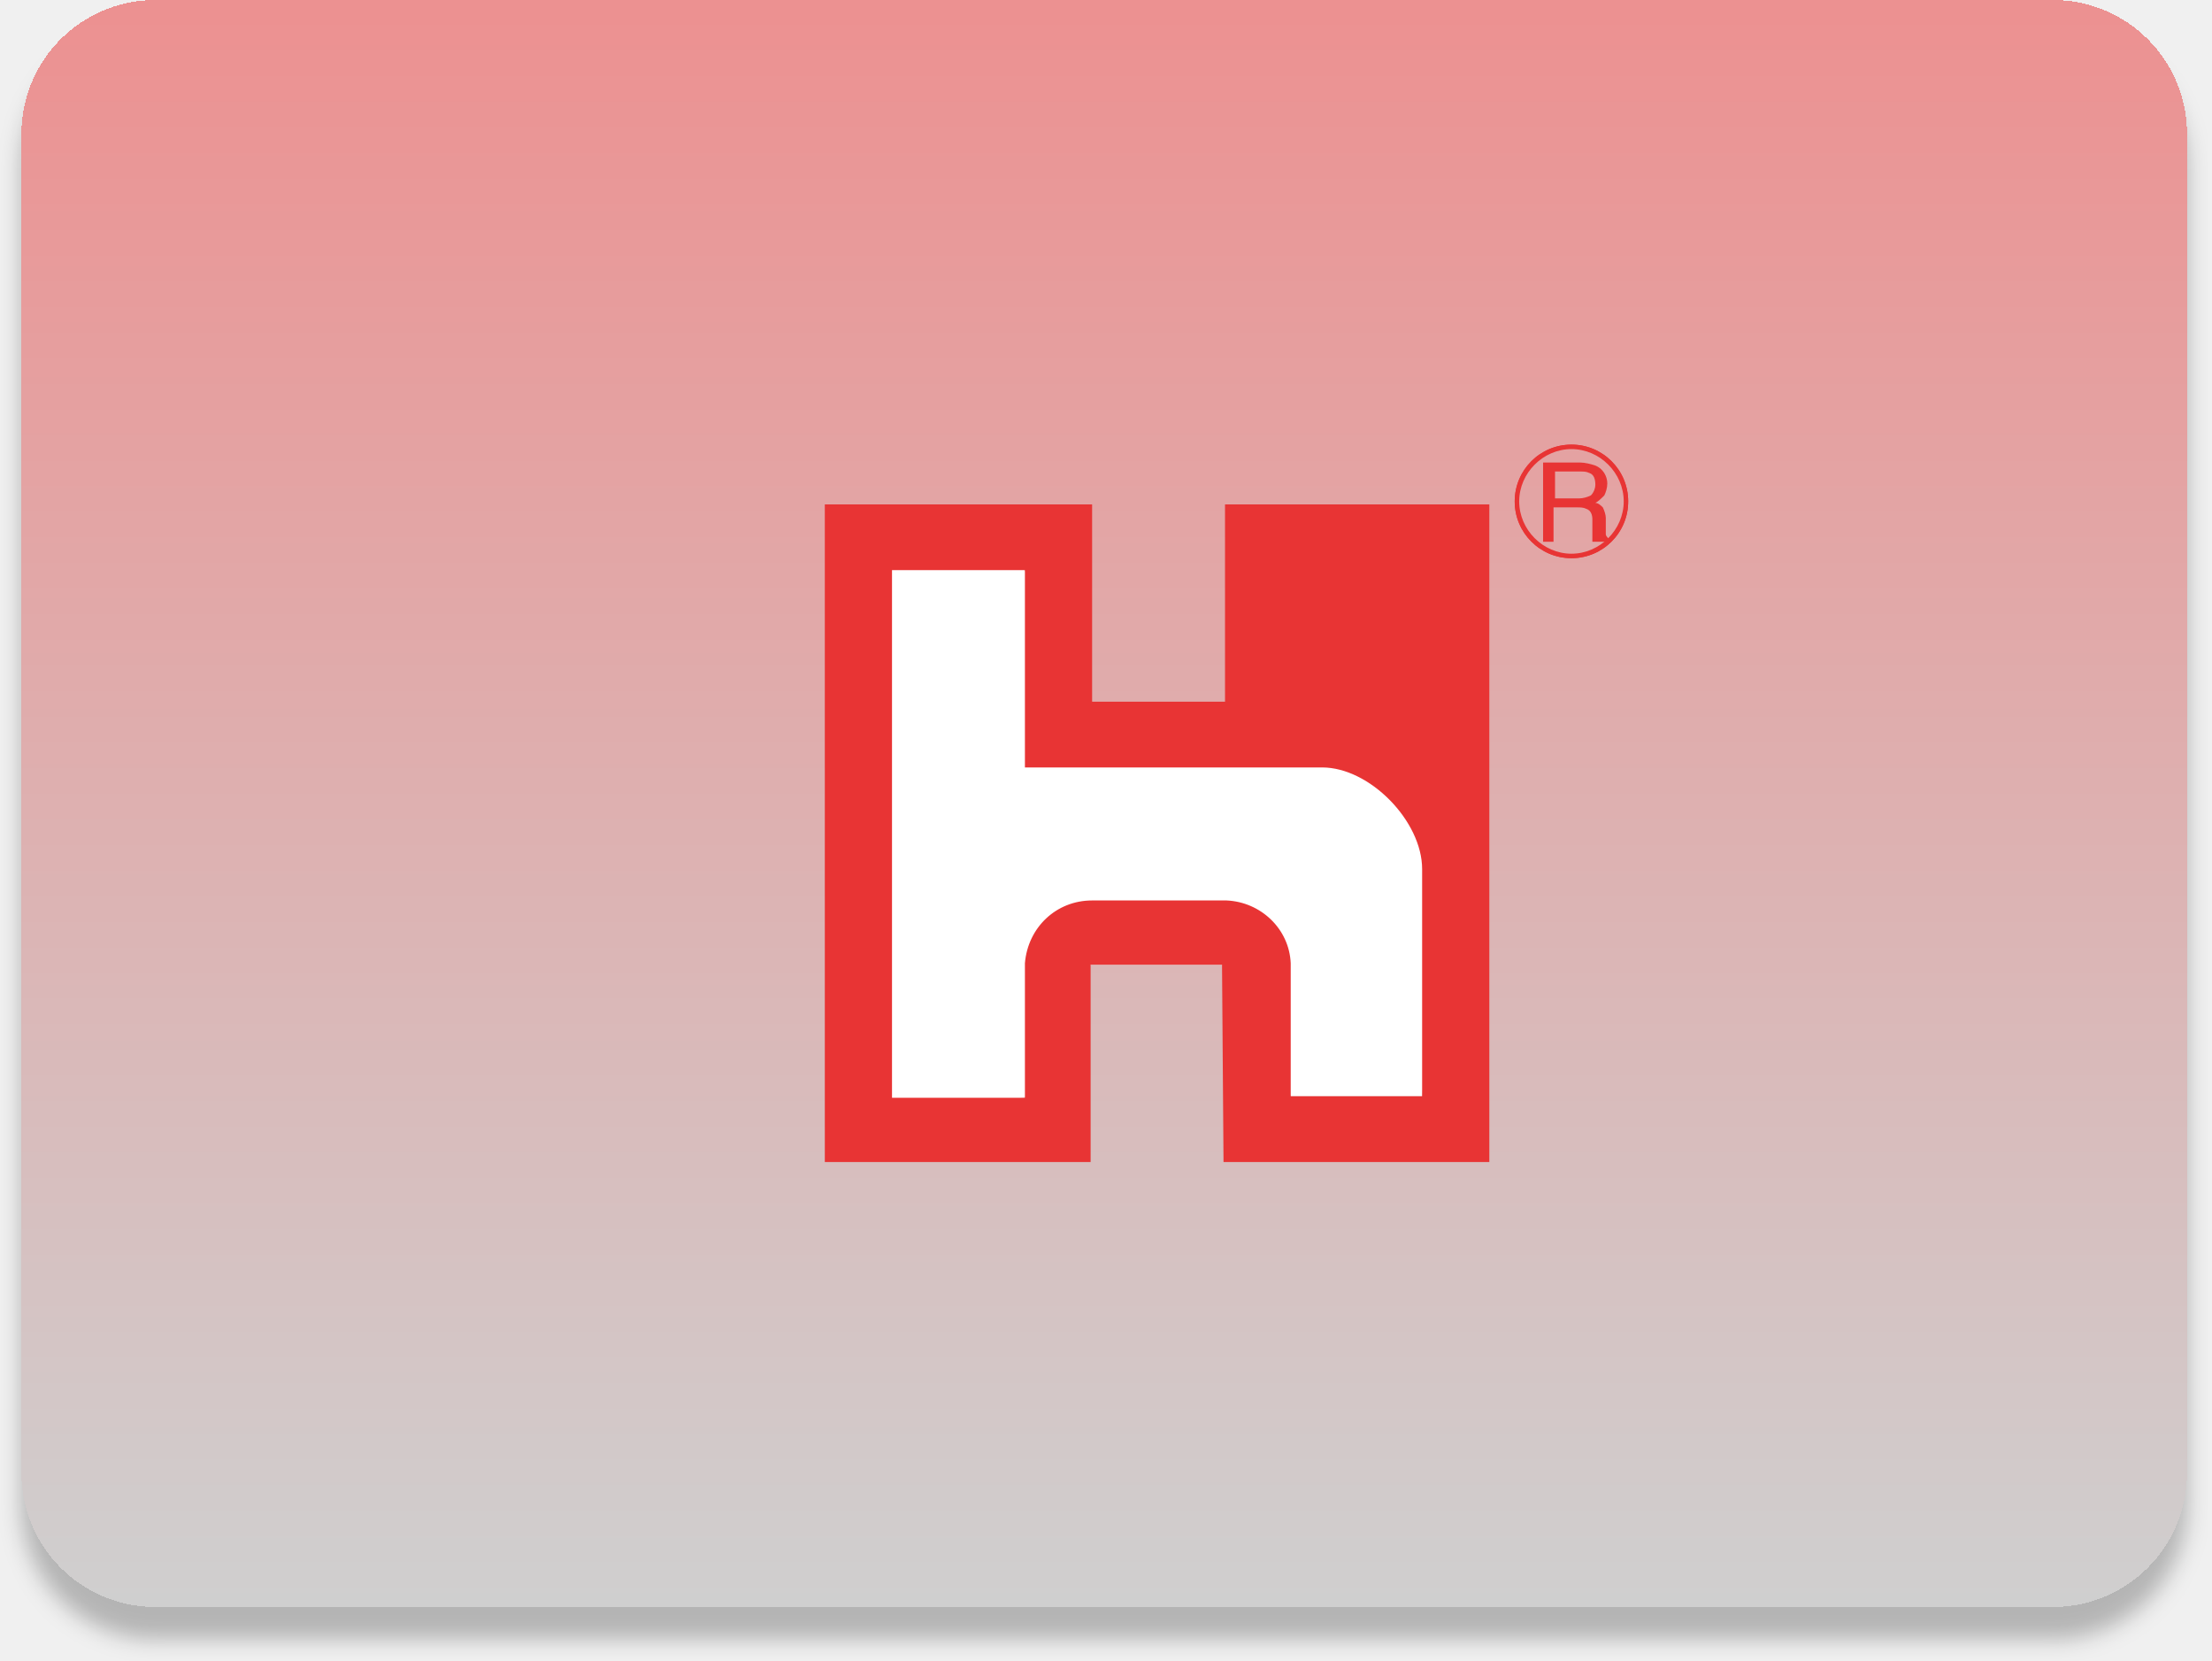
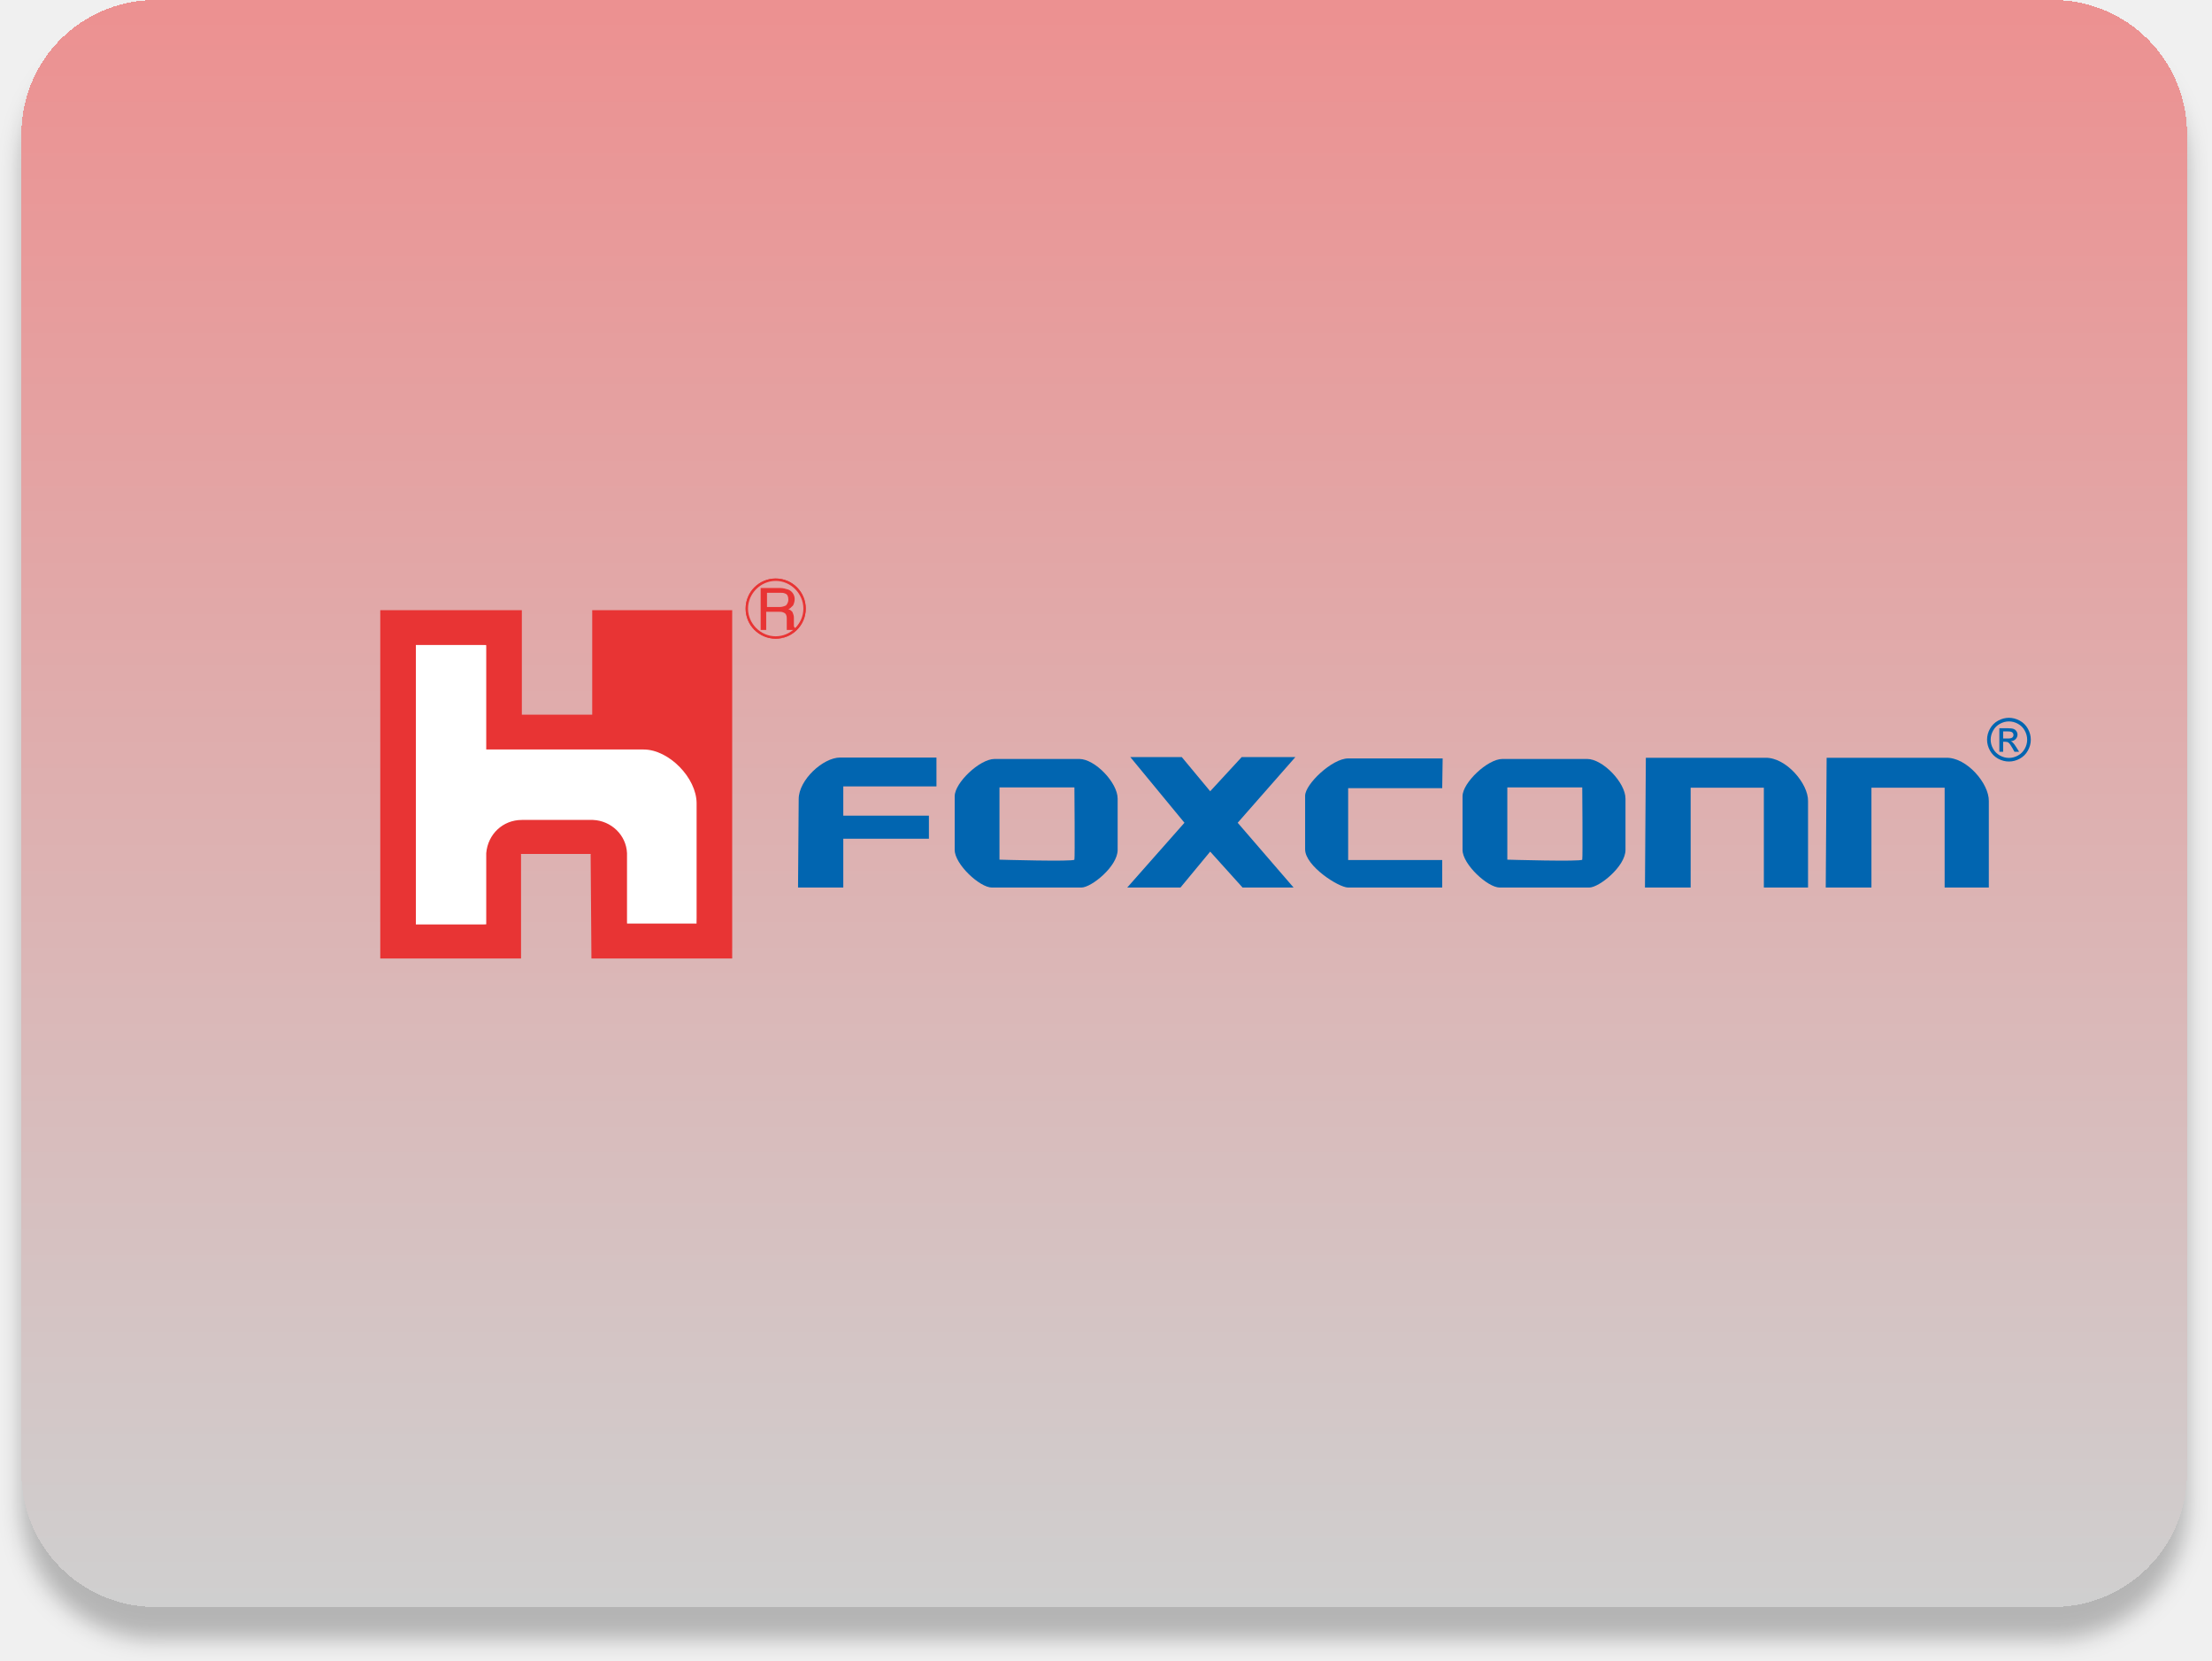
<svg xmlns="http://www.w3.org/2000/svg" width="413" height="310" viewBox="0 0 413 310" fill="none">
  <g filter="url(#filter0_d_475_38)">
    <rect x="4" width="404.338" height="300" rx="25" fill="url(#paint0_linear_475_38)" fill-opacity="0.85" shape-rendering="crispEdges" />
  </g>
-   <path fill-rule="evenodd" clip-rule="evenodd" d="M157.903 100.299L159.297 208L191.361 204.931L203.628 180.098H228.164L240.989 204.652H265.524L271.658 140.478L246.844 106.438L241.546 134.339L234.576 142.152L231.509 136.572L202.234 139.083L191.361 106.438L157.903 100.299Z" fill="white" />
-   <path fill-rule="evenodd" clip-rule="evenodd" d="M228.721 94.161V130.991H203.907V94.161H154V216.929H203.628V180.098H228.164L228.442 216.929H278.071V94.161H228.721ZM265.524 204.652H240.989V179.819C240.71 173.402 235.413 168.379 229 168.1H203.907C197.216 168.1 191.918 173.123 191.361 179.819V204.931H166.546V106.437H191.361V143.268H246.844C255.766 143.268 265.524 153.312 265.524 162.241V204.652Z" fill="#E83434" />
-   <path d="M293.405 83.837C298.703 83.837 303.164 88.301 303.164 93.603C303.164 98.904 298.703 103.368 293.405 103.368C288.108 103.368 283.647 98.904 283.647 93.603C283.647 88.301 288.108 83.837 293.405 83.837ZM293.405 83C287.55 83 282.81 87.743 282.81 93.603C282.81 99.462 287.55 104.205 293.405 104.205C299.26 104.205 304 99.462 304 93.603C304 87.743 299.26 83 293.405 83Z" fill="#E83434" />
-   <path d="M293.405 83C287.55 83 282.81 87.743 282.81 93.603C282.81 99.462 287.55 104.205 293.405 104.205C299.26 104.205 304 99.462 304 93.603C304 87.743 299.26 83 293.405 83ZM283.089 93.603C283.089 88.301 288.108 83.558 293.684 83.558C298.981 83.558 303.442 88.022 303.442 93.603C303.721 96.114 302.048 98.904 300.375 100.578C300.097 100.299 299.818 100.02 299.818 99.741C299.818 99.462 299.818 98.904 299.818 98.625V96.672C299.818 96.114 299.539 95.277 299.26 94.719C298.981 94.44 298.424 93.882 297.866 93.882C298.424 93.603 298.981 93.045 299.539 92.487C299.818 91.929 300.097 91.091 300.097 90.254C300.097 88.859 299.26 87.464 297.866 86.906C297.03 86.627 295.914 86.348 295.078 86.348H288.108V101.136H290.059V94.719H294.52C295.078 94.719 295.636 94.719 296.193 94.998C297.03 95.277 297.309 96.114 297.309 96.951V99.462C297.309 99.741 297.309 100.299 297.309 100.578C297.309 100.857 297.309 100.857 297.309 101.136H299.26H300.375L299.26 102.252L295.636 103.926H291.732L287.829 102.252L285.041 99.741L283.368 94.998L283.089 93.603ZM297.03 92.487C296.472 92.766 295.636 93.045 294.799 93.045H290.338V88.022H295.078C295.636 88.022 296.193 88.022 296.751 88.301C297.587 88.58 297.866 89.417 297.866 90.534C297.866 91.091 297.587 91.929 297.03 92.487Z" fill="#E83434" />
+   <path fill-rule="evenodd" clip-rule="evenodd" d="M73.067 117.162L73.805 174.2L90.786 172.575L97.283 159.423H110.277L117.069 172.427H130.063L133.312 138.44L120.17 120.413L117.365 135.189L113.673 139.327L112.049 136.371L96.545 137.701L90.786 120.413L73.067 117.162Z" fill="white" />
+   <path fill-rule="evenodd" clip-rule="evenodd" d="M110.572 113.911V133.416H97.431V113.911H71V178.929H97.283V159.423H110.277L110.425 178.929H136.708V113.911H110.572ZM130.063 172.427H117.069V159.275C116.922 155.877 114.116 153.217 110.72 153.069H97.431C93.887 153.069 91.082 155.729 90.786 159.275V172.574H77.645V120.412H90.786V139.918H120.17C124.895 139.918 130.063 145.237 130.063 149.966V172.427Z" fill="#E83434" />
+   <path d="M144.829 108.443C147.634 108.443 149.997 110.808 149.997 113.615C149.997 116.423 147.634 118.787 144.829 118.787C142.023 118.787 139.661 116.423 139.661 113.615C139.661 110.808 142.023 108.443 144.829 108.443ZM144.829 108C141.728 108 139.218 110.512 139.218 113.615C139.218 116.718 141.728 119.23 144.829 119.23C147.93 119.23 150.44 116.718 150.44 113.615C150.44 110.512 147.93 108 144.829 108Z" fill="#E83434" />
+   <path d="M144.829 108C141.728 108 139.218 110.512 139.218 113.615C139.218 116.718 141.728 119.23 144.829 119.23C147.93 119.23 150.44 116.718 150.44 113.615C150.44 110.512 147.93 108 144.829 108ZM139.366 113.615C139.366 110.808 142.023 108.296 144.977 108.296C147.782 108.296 150.145 110.66 150.145 113.615C150.292 114.945 149.406 116.423 148.52 117.309C148.373 117.162 148.225 117.014 148.225 116.866C148.225 116.718 148.225 116.423 148.225 116.275V115.241C148.225 114.945 148.077 114.502 147.93 114.206C147.782 114.058 147.487 113.763 147.192 113.763C147.487 113.615 147.782 113.32 148.077 113.024C148.225 112.729 148.373 112.285 148.373 111.842C148.373 111.103 147.93 110.364 147.192 110.069C146.749 109.921 146.158 109.773 145.715 109.773H142.023V117.605H143.057V114.206H145.42C145.715 114.206 146.01 114.206 146.306 114.354C146.749 114.502 146.896 114.945 146.896 115.388V116.718C146.896 116.866 146.896 117.162 146.896 117.309C146.896 117.457 146.896 117.457 146.896 117.605H147.93H148.52L147.93 118.196L146.01 119.083H143.943L141.876 118.196L140.399 116.866L139.513 114.354L139.366 113.615ZM146.749 113.024C146.453 113.172 146.01 113.32 145.567 113.32H143.205V110.66H145.715C146.01 110.66 146.306 110.66 146.601 110.808C147.044 110.955 147.192 111.399 147.192 111.99C147.192 112.285 147.044 112.729 146.749 113.024Z" fill="#E83434" />
+   <path fill-rule="evenodd" clip-rule="evenodd" d="M149 165.689H157.449V156.578H173.436V152.269H157.449V146.805H174.844V141.419H156.869C153.666 141.419 149.124 145.608 149.124 149.166L149 165.689Z" fill="#0165B0" />
+   <path fill-rule="evenodd" clip-rule="evenodd" d="M185.7 141.684C182.918 141.684 178.249 146.141 178.249 148.642V158.661C178.249 161.333 182.928 165.689 185.192 165.689H201.906C203.76 165.689 208.675 161.75 208.675 158.661V149.092C208.675 146.095 204.42 141.684 201.514 141.684H185.7ZM186.612 146.99H200.601C200.601 146.99 200.71 160.08 200.601 160.484C200.492 160.892 186.612 160.484 186.612 160.484V146.99Z" fill="#0165B0" />
+   <path fill-rule="evenodd" clip-rule="evenodd" d="M211.042 141.337H220.651L225.952 147.714L231.833 141.337H241.856L231.088 153.596L241.525 165.689H231.999L225.952 158.981L220.402 165.689H210.462L221.148 153.596L211.042 141.337Z" fill="#0165B0" />
+   <path fill-rule="evenodd" clip-rule="evenodd" d="M269.274 147.134H251.713V160.554H269.274V165.689H251.713C249.929 165.689 243.678 161.658 243.678 158.568V148.544C243.678 146.411 248.703 141.586 251.713 141.586H269.357L269.274 147.134Z" fill="#0165B0" />
+   <path fill-rule="evenodd" clip-rule="evenodd" d="M307.128 165.689H315.66V147.051H329.327V165.689H337.577V149.537C337.635 146.327 333.518 141.401 329.617 141.461H307.294L307.128 165.689Z" fill="#0165B0" />
+   <path d="M375.087 134C375.773 134 376.442 134.176 377.095 134.527C377.748 134.879 378.257 135.382 378.621 136.037C378.985 136.692 379.168 137.375 379.168 138.085C379.168 138.789 378.988 139.465 378.629 140.115C378.27 140.764 377.767 141.268 377.12 141.628C376.472 141.985 375.795 142.166 375.087 142.166C374.381 142.166 373.703 141.985 373.056 141.628C372.408 141.268 371.904 140.764 371.543 140.115C371.183 139.465 371.002 138.789 371.002 138.085C371.002 137.375 371.185 136.692 371.551 136.037C371.917 135.382 372.427 134.879 373.08 134.527C373.733 134.176 374.402 134 375.087 134ZM375.087 134.676C374.514 134.676 373.956 134.823 373.413 135.117C372.87 135.411 372.445 135.831 372.138 136.378C371.832 136.925 371.678 137.494 371.678 138.085C371.678 138.673 371.829 139.237 372.13 139.776C372.431 140.316 372.853 140.736 373.394 141.037C373.935 141.338 374.5 141.489 375.087 141.489C375.676 141.489 376.24 141.338 376.781 141.037C377.322 140.736 377.743 140.316 378.042 139.776C378.341 139.237 378.491 138.673 378.491 138.085C378.491 137.494 378.339 136.925 378.034 136.378C377.729 135.831 377.304 135.411 376.76 135.117C376.215 134.823 375.658 134.676 375.087 134.676ZM373.296 140.342V135.948H374.806C375.322 135.948 375.696 135.989 375.926 136.07C376.157 136.151 376.341 136.292 376.478 136.494C376.615 136.696 376.684 136.911 376.684 137.138C376.684 137.459 376.569 137.739 376.34 137.977C376.111 138.215 375.807 138.349 375.428 138.377C375.584 138.442 375.708 138.52 375.802 138.61C375.979 138.783 376.195 139.074 376.451 139.481L376.987 140.342H376.121L375.731 139.649C375.425 139.104 375.178 138.763 374.99 138.627C374.86 138.525 374.671 138.475 374.422 138.475H374.005V140.342H373.296ZM374.005 137.869H374.866C375.277 137.869 375.557 137.807 375.707 137.685C375.857 137.562 375.932 137.4 375.932 137.198C375.932 137.068 375.895 136.952 375.824 136.849C375.751 136.746 375.651 136.67 375.523 136.619C375.395 136.568 375.158 136.543 374.811 136.543H374.005V137.869Z" fill="#0165B0" />
+   <path fill-rule="evenodd" clip-rule="evenodd" d="M280.518 141.684C277.737 141.684 273.067 146.141 273.067 148.642V158.661C273.067 161.333 277.747 165.689 280.011 165.689H296.725C298.579 165.689 303.494 161.75 303.494 158.661V149.092C303.494 146.095 299.239 141.684 296.333 141.684H280.518ZM281.431 146.99H295.42C295.42 146.99 295.529 160.08 295.42 160.484C295.311 160.892 281.431 160.484 281.431 160.484V146.99Z" fill="#0165B0" />
+   <path fill-rule="evenodd" clip-rule="evenodd" d="M340.882 165.689H349.414V147.051H363.081V165.689H371.331V149.537C371.389 146.327 367.272 141.401 363.371 141.461H341.048L340.882 165.689Z" fill="#0165B0" />
  <defs>
    <filter id="filter0_d_475_38" x="0" y="0" width="412.338" height="310" filterUnits="userSpaceOnUse" color-interpolation-filters="sRGB">
      <feFlood flood-opacity="0" result="BackgroundImageFix" />
      <feColorMatrix in="SourceAlpha" type="matrix" values="0 0 0 0 0 0 0 0 0 0 0 0 0 0 0 0 0 0 127 0" result="hardAlpha" />
      <feOffset dy="6" />
      <feGaussianBlur stdDeviation="2" />
      <feComposite in2="hardAlpha" operator="out" />
      <feColorMatrix type="matrix" values="0 0 0 0 0 0 0 0 0 0 0 0 0 0 0 0 0 0 0.25 0" />
      <feBlend mode="normal" in2="BackgroundImageFix" result="effect1_dropShadow_475_38" />
      <feBlend mode="normal" in="SourceGraphic" in2="effect1_dropShadow_475_38" result="shape" />
    </filter>
    <linearGradient id="paint0_linear_475_38" x1="206.169" y1="0" x2="206.169" y2="300" gradientUnits="userSpaceOnUse">
      <stop stop-color="#E83434" stop-opacity="0.6" />
      <stop offset="1" stop-color="#AFAFAF" stop-opacity="0.6" />
    </linearGradient>
  </defs>
</svg>
